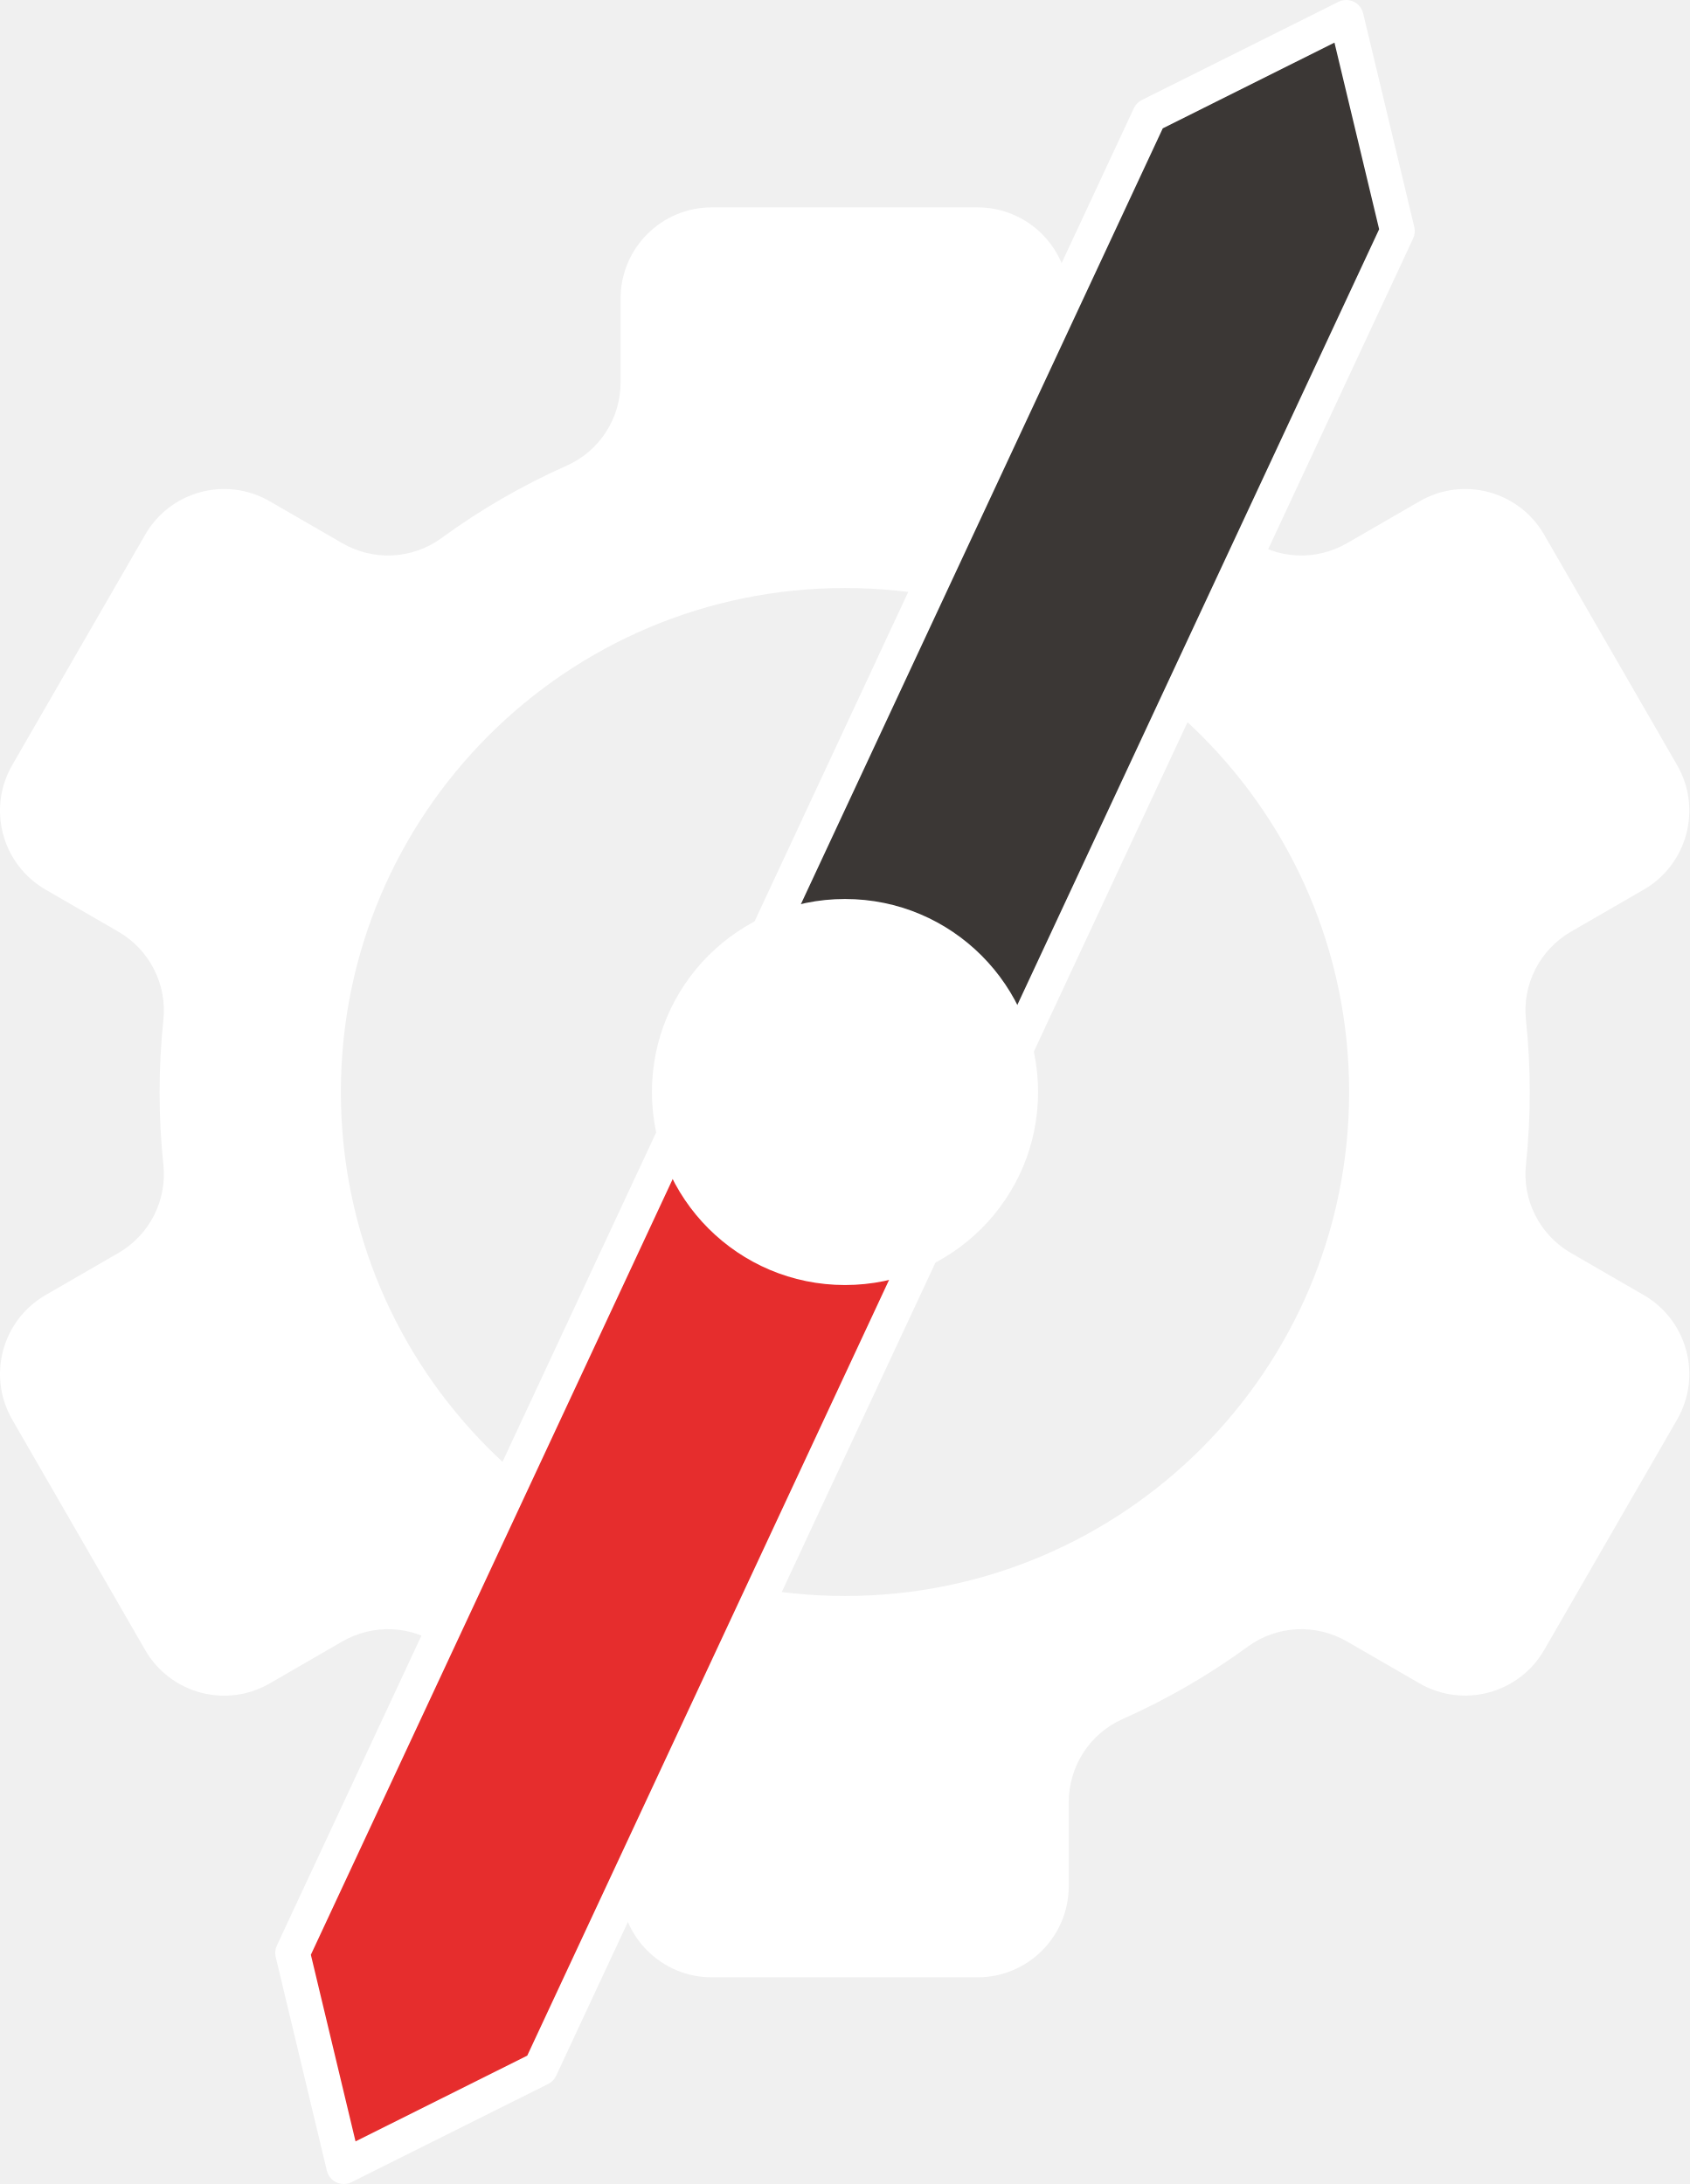
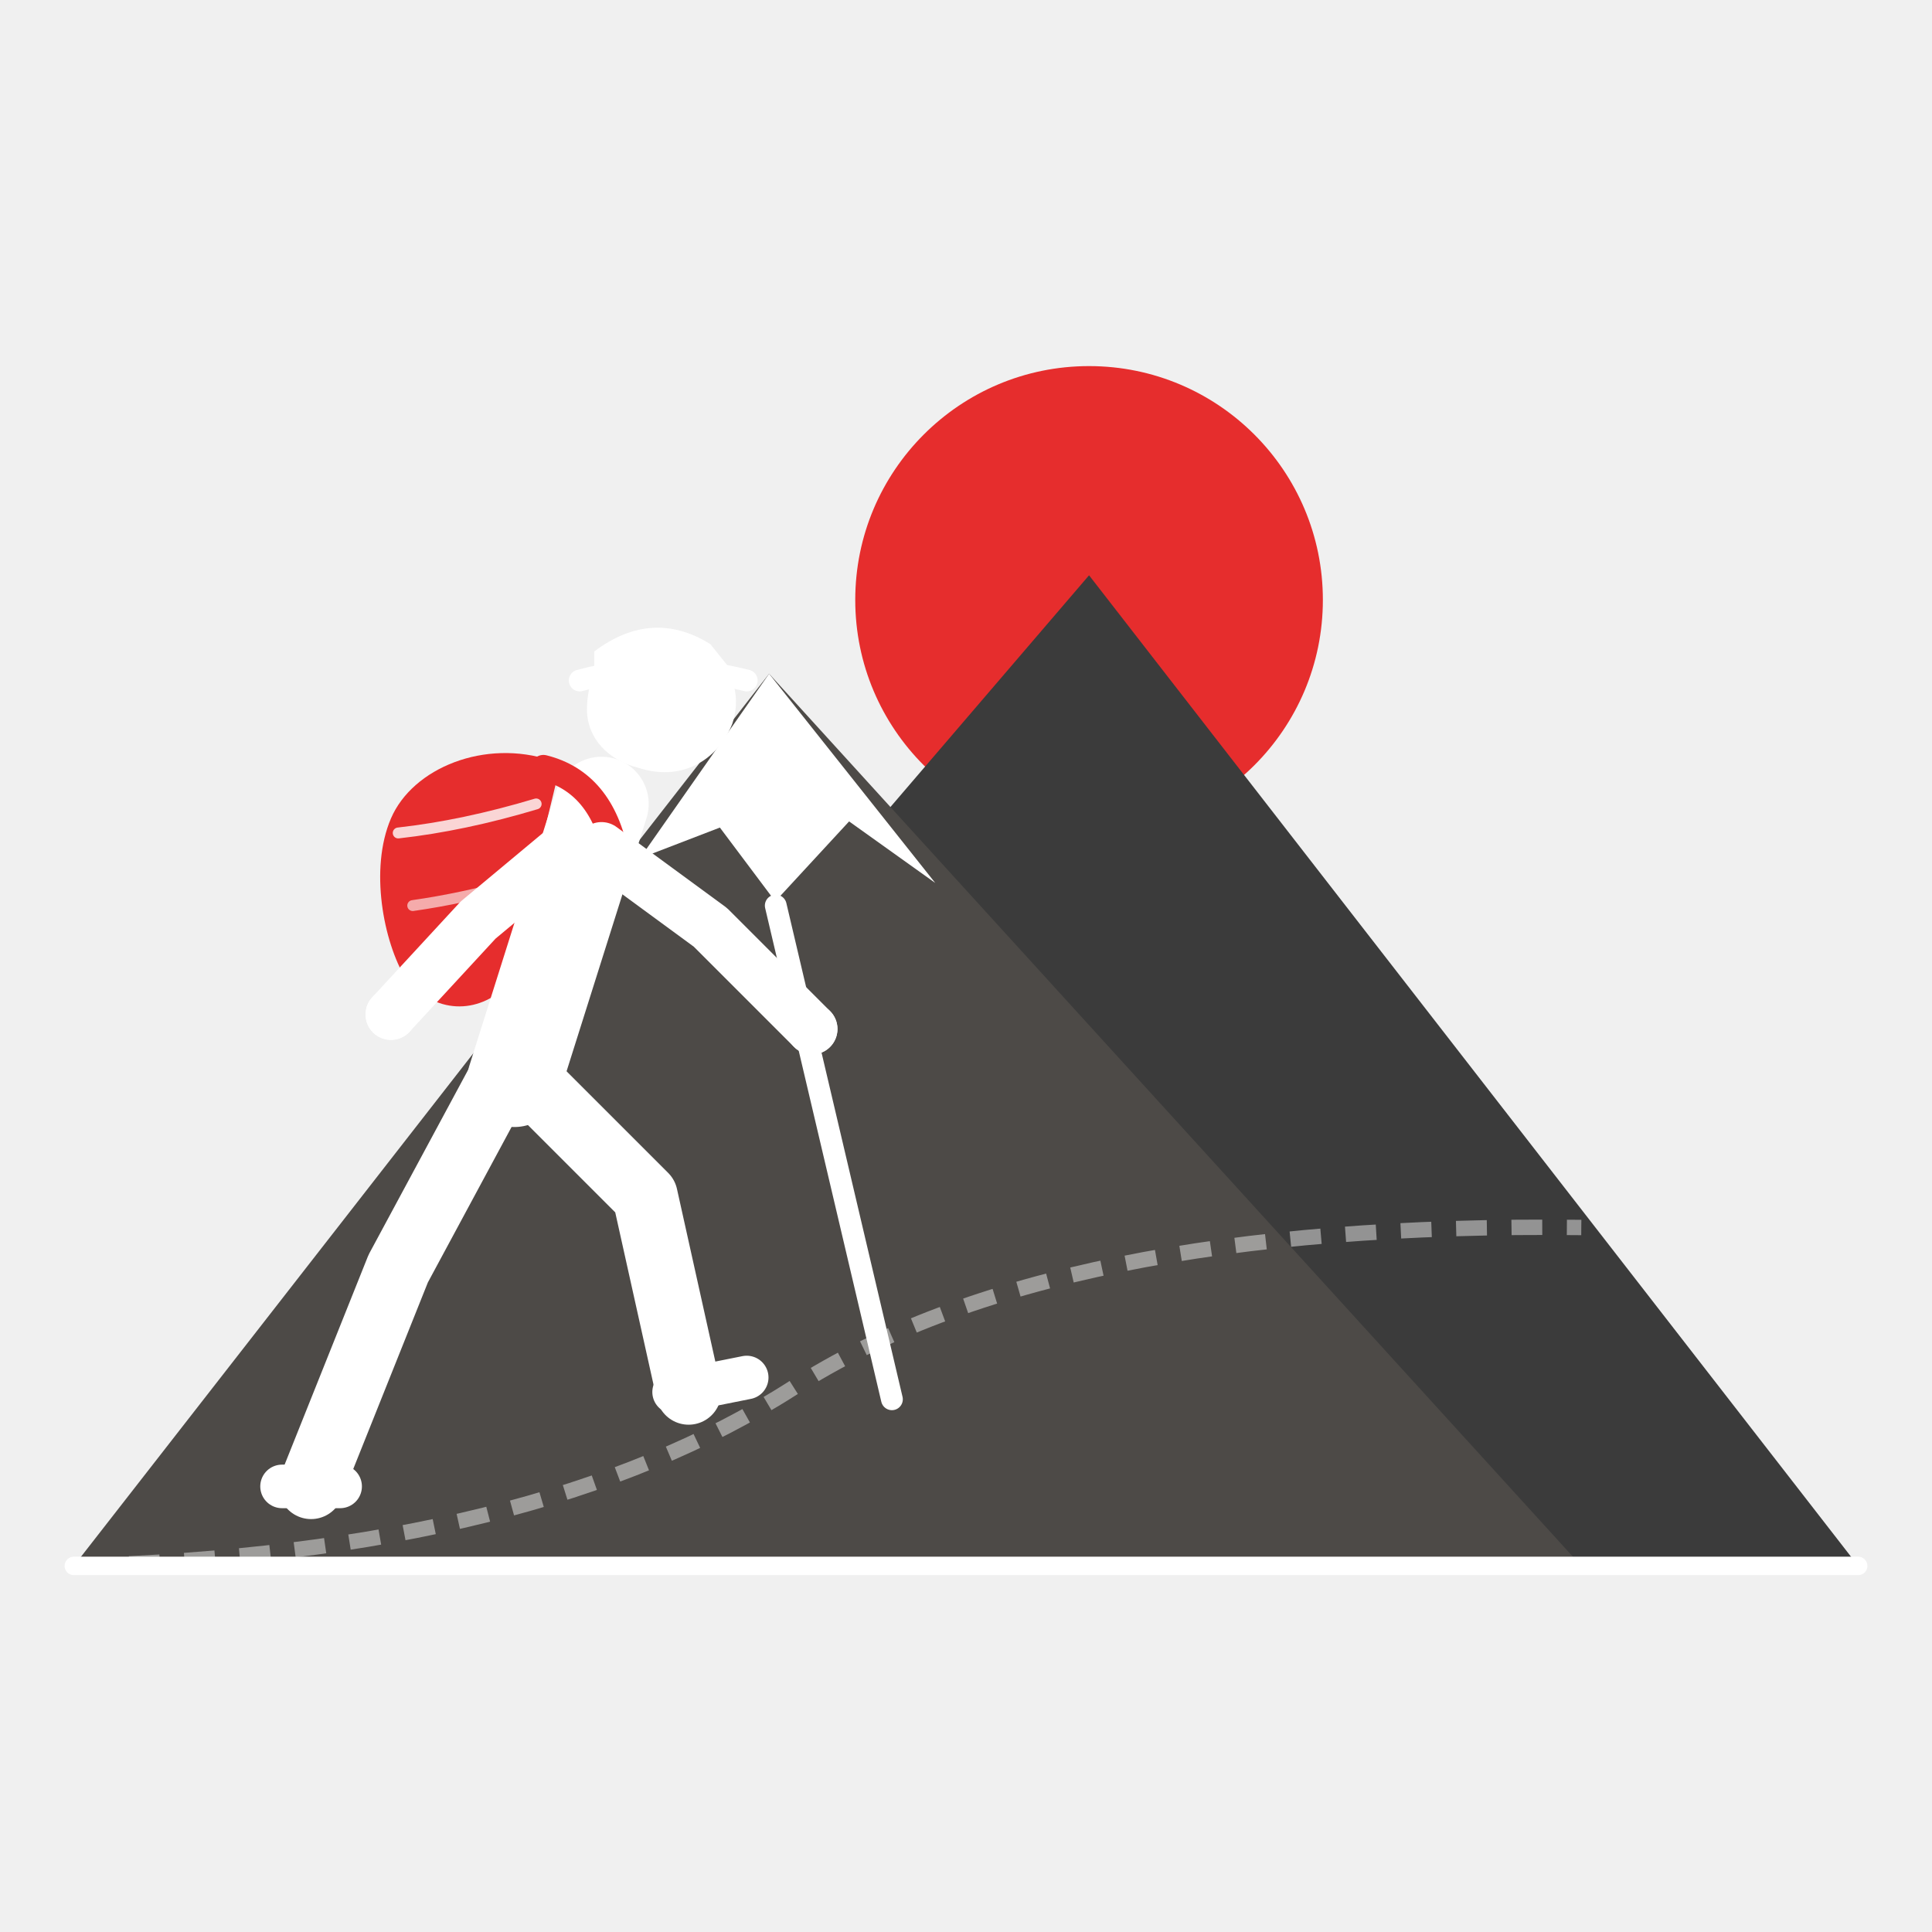
- <svg xmlns="http://www.w3.org/2000/svg" version="1.1" id="svg2" width="194.709" height="251.793" viewBox="0 0 194.709 251.793">
-   <defs id="defs6">
-     <clipPath clipPathUnits="userSpaceOnUse" id="clipPath64">
-       <path d="M 418.129,207.977 H 632.177 V 422.024 H 418.129 Z" id="path62" />
-     </clipPath>
-   </defs>
-   <g id="g8" transform="matrix(1.333333,0,0,-1.333333,-602.7064,545.7933)">
-     <g id="g58">
-       <g id="g60" clip-path="url(#clipPath64)">
-         <g id="g66" transform="translate(525.0752,358.501)">
-           <path d="m 0,0 c -24.068,0 -43.579,-19.511 -43.579,-43.579 0,-24.067 19.511,-43.578 43.579,-43.578 24.068,0 43.579,19.511 43.579,43.578 C 43.579,-19.511 24.068,0 0,0 m 58.863,-49.872 c -0.325,-3.089 1.209,-6.078 3.896,-7.631 l 6.286,-3.633 c 3.769,-2.177 5.06,-6.997 2.886,-10.767 L 60.44,-91.823 c -2.177,-3.776 -7.004,-5.069 -10.777,-2.888 l -6.265,3.62 c -2.69,1.555 -6.05,1.399 -8.559,-0.432 -3.365,-2.457 -7.001,-4.568 -10.852,-6.28 -2.833,-1.259 -4.645,-4.086 -4.645,-7.188 v -7.252 c 0,-4.356 -3.531,-7.887 -7.886,-7.887 h -22.971 c -4.355,0 -7.885,3.531 -7.885,7.886 v 7.253 c 0,3.102 -1.813,5.929 -4.645,7.188 -3.851,1.712 -7.487,3.823 -10.853,6.28 -2.509,1.831 -5.869,1.987 -8.559,0.432 l -6.277,-3.628 c -3.767,-2.177 -8.584,-0.885 -10.759,2.886 l -11.495,19.928 c -2.175,3.77 -0.885,8.592 2.883,10.768 l 6.287,3.634 c 2.688,1.553 4.222,4.542 3.896,7.631 -0.217,2.059 -0.329,4.148 -0.329,6.264 0,2.116 0.112,4.206 0.329,6.263 0.326,3.09 -1.208,6.079 -3.896,7.632 l -6.285,3.632 c -3.77,2.179 -5.061,6.998 -2.886,10.769 l 11.496,19.929 c 2.175,3.771 6.992,5.062 10.759,2.885 l 6.286,-3.632 c 2.691,-1.555 6.048,-1.389 8.558,0.442 3.364,2.456 6.996,4.564 10.845,6.274 2.832,1.26 4.645,4.087 4.645,7.188 v 7.253 c 0,4.356 3.53,7.887 7.886,7.887 h 22.97 c 4.355,0 7.886,-3.531 7.886,-7.887 v -7.253 c 0,-3.101 1.812,-5.928 4.645,-7.188 3.848,-1.71 7.481,-3.818 10.845,-6.274 2.51,-1.831 5.867,-1.997 8.557,-0.442 l 6.287,3.632 C 53.443,9.679 58.26,8.388 60.435,4.617 L 71.93,-15.312 c 2.175,-3.771 0.884,-8.59 -2.885,-10.769 l -6.286,-3.632 c -2.687,-1.553 -4.221,-4.542 -3.896,-7.632 0.218,-2.057 0.33,-4.147 0.33,-6.263 0,-2.116 -0.112,-4.205 -0.33,-6.264" style="fill:#ffffff;fill-opacity:1;fill-rule:nonzero;stroke:none" id="path68" />
-         </g>
-         <g id="g70" transform="translate(568.4053,407.8447)">
-           <path d="m 0,0 -17,-8.491 -37.042,-79.437 21.423,-9.99 37.042,79.437 z" style="fill:#3b3735;fill-opacity:1;fill-rule:nonzero;stroke:none" id="path72" />
-         </g>
-         <g id="g74" transform="translate(516.3564,320.6426)">
-           <path d="M 0,0 18.705,-8.723 54.892,68.881 51.03,85.017 36.187,77.603 Z m 19.43,-12.216 c -0.217,0 -0.433,0.047 -0.634,0.141 l -21.423,9.99 c -0.751,0.35 -1.076,1.242 -0.726,1.993 l 37.042,79.437 c 0.143,0.307 0.386,0.556 0.689,0.708 l 17,8.491 c 0.41,0.205 0.89,0.211 1.305,0.018 0.414,-0.194 0.718,-0.566 0.825,-1.01 L 57.931,69.07 c 0.079,-0.33 0.044,-0.676 -0.099,-0.983 L 20.79,-11.35 c -0.168,-0.36 -0.473,-0.639 -0.847,-0.775 -0.166,-0.061 -0.339,-0.091 -0.513,-0.091" style="fill:#ffffff;fill-opacity:1;fill-rule:nonzero;stroke:none" id="path76" />
-         </g>
-         <g id="g78" transform="translate(535.7866,309.9277)">
-           <path d="m 0,0 -21.423,9.989 -37.042,-79.435 4.423,-18.482 17,8.491 z" style="fill:#e62d2d;fill-opacity:1;fill-rule:nonzero;stroke:none" id="path80" />
-         </g>
-         <g id="g82" transform="translate(478.9023,240.3213)">
-           <path d="m 0,0 3.861,-16.136 14.844,7.414 36.186,77.603 -18.704,8.722 z m 2.842,-19.821 c -0.216,0 -0.432,0.047 -0.634,0.14 -0.415,0.194 -0.718,0.566 -0.825,1.011 L -3.04,-0.188 c -0.078,0.329 -0.043,0.675 0.1,0.982 l 37.042,79.435 c 0.349,0.751 1.242,1.076 1.993,0.726 l 21.423,-9.989 c 0.361,-0.168 0.64,-0.473 0.776,-0.847 0.136,-0.373 0.118,-0.786 -0.05,-1.146 L 21.202,-10.464 c -0.143,-0.307 -0.386,-0.557 -0.689,-0.708 l -17,-8.491 c -0.211,-0.106 -0.441,-0.158 -0.671,-0.158" style="fill:#ffffff;fill-opacity:1;fill-rule:nonzero;stroke:none" id="path84" />
-         </g>
-         <g id="g86" transform="translate(541.7656,314.9219)">
-           <path d="m 0,0 c 0,-9.218 -7.473,-16.69 -16.69,-16.69 -9.218,0 -16.691,7.472 -16.691,16.69 0,9.218 7.473,16.69 16.691,16.69 C -7.473,16.69 0,9.218 0,0" style="fill:#ffffff;fill-opacity:1;fill-rule:nonzero;stroke:none" id="path88" />
-         </g>
-       </g>
+ <svg xmlns="http://www.w3.org/2000/svg" viewBox="343 -59.5 314 314" fill="none">
+   <g id="hiker-logo">
+     <circle cx="520" cy="38" r="38" fill="#e62d2d" />
+     <polygon points="382,195 520,34 645,195" fill="#3b3b3b" />
+     <polygon points="355,195 468,50 600,195" fill="#4d4a47" />
+     <polygon points="468,50 447,80 460,75 469,87 481,74 495,84" fill="#ffffff" />
+     <path d="M355 195 Q430 193 472 166 T600 140" fill="none" stroke="#ffffff" stroke-width="2.5" stroke-dasharray="5 4" opacity="0.45" />
+     <line x1="355" y1="195" x2="645" y2="195" stroke="#ffffff" stroke-width="3" stroke-linecap="round" />
+     <g id="hiker-person" transform="translate(-104.4,-25.6) scale(1.18)">
+       <path d="M 455 76 C 446 73 436 77 433 84 C 430 91 432 101 435 106 C 439 111 445 111 449 107 L 456 78 Z" fill="#e62d2d" />
+       <path d="M 434 86 Q 443 85 453 82" stroke="#ffffff" stroke-width="1.5" stroke-linecap="round" fill="none" opacity="0.8" />
+       <path d="M 436 96 Q 443 95 450 93" stroke="#ffffff" stroke-width="1.5" stroke-linecap="round" fill="none" opacity="0.6" />
+       <path d="M448 120 L434 146 L422 176" fill="none" stroke="#ffffff" stroke-width="9" stroke-linecap="round" stroke-linejoin="round" />
+       <path d="M418 176 L426 176" stroke="#ffffff" stroke-width="6" stroke-linecap="round" />
+       <path d="M462 82 L450 120" stroke="#ffffff" stroke-width="13" stroke-linecap="round" />
+       <path d="M 454 77 Q 462 79 464 89" fill="none" stroke="#e62d2d" stroke-width="3.5" stroke-linecap="round" />
+       <path d="M460 69 C460 62 465 58 472 59 C478 60 482 65 480 71 C478 76 473 79 467 77 C463 76 460 73 460 69 Z" fill="#ffffff" />
+       <path d="M461 61 Q469 55 477 60 L481 65 Q471 63 461 65 Z" fill="#ffffff" />
+       <path d="M459 65 Q470 62 482 65" fill="none" stroke="#ffffff" stroke-width="3" stroke-linecap="round" />
+       <path d="M452 120 L468 136 L474 163" fill="none" stroke="#ffffff" stroke-width="9" stroke-linecap="round" stroke-linejoin="round" />
+       <path d="M472 163 L482 161" stroke="#ffffff" stroke-width="6" stroke-linecap="round" />
+       <path d="M462 88 L477 99 L491 113" fill="none" stroke="#ffffff" stroke-width="7" stroke-linecap="round" stroke-linejoin="round" />
+       <circle cx="491" cy="113" r="3.5" fill="#ffffff" />
+       <path d="M457 88 L445 98 L433 111" fill="none" stroke="#ffffff" stroke-width="7" stroke-linecap="round" stroke-linejoin="round" />
+       <circle cx="433" cy="111" r="3.5" fill="#ffffff" />
+       <line x1="486" y1="96" x2="502" y2="164" stroke="#ffffff" stroke-width="3" stroke-linecap="round" />
    </g>
  </g>
</svg>
